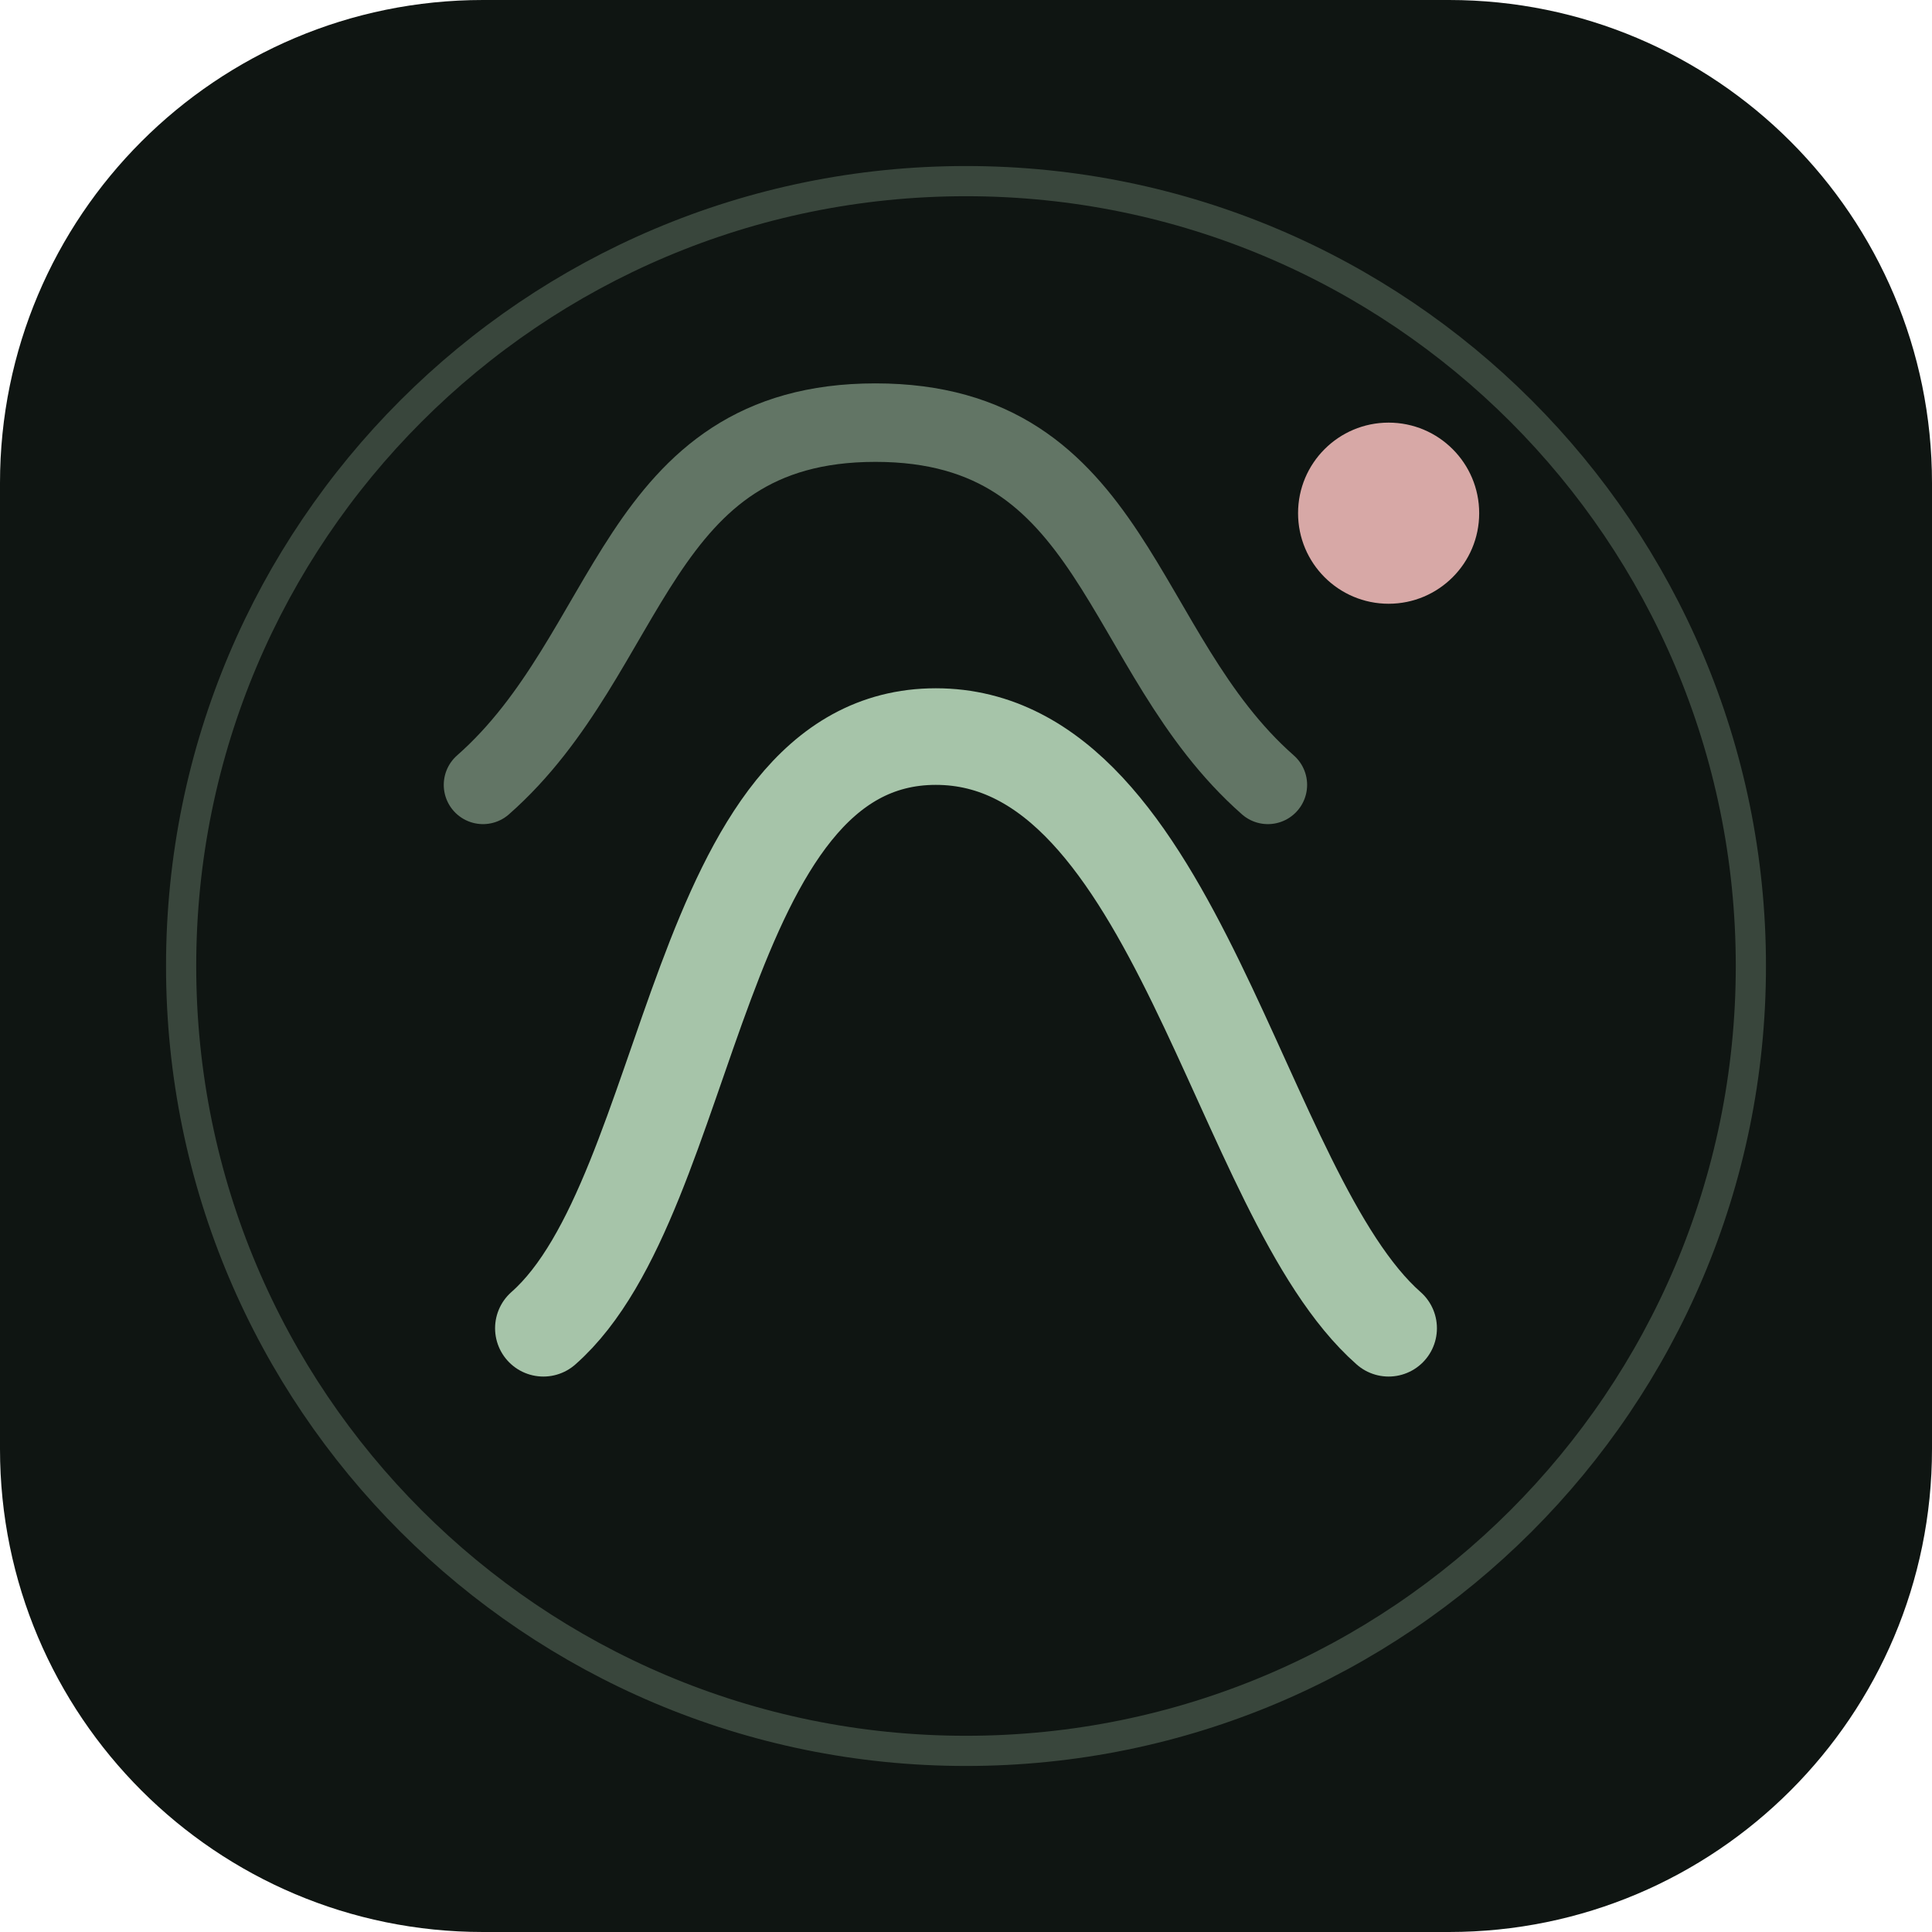
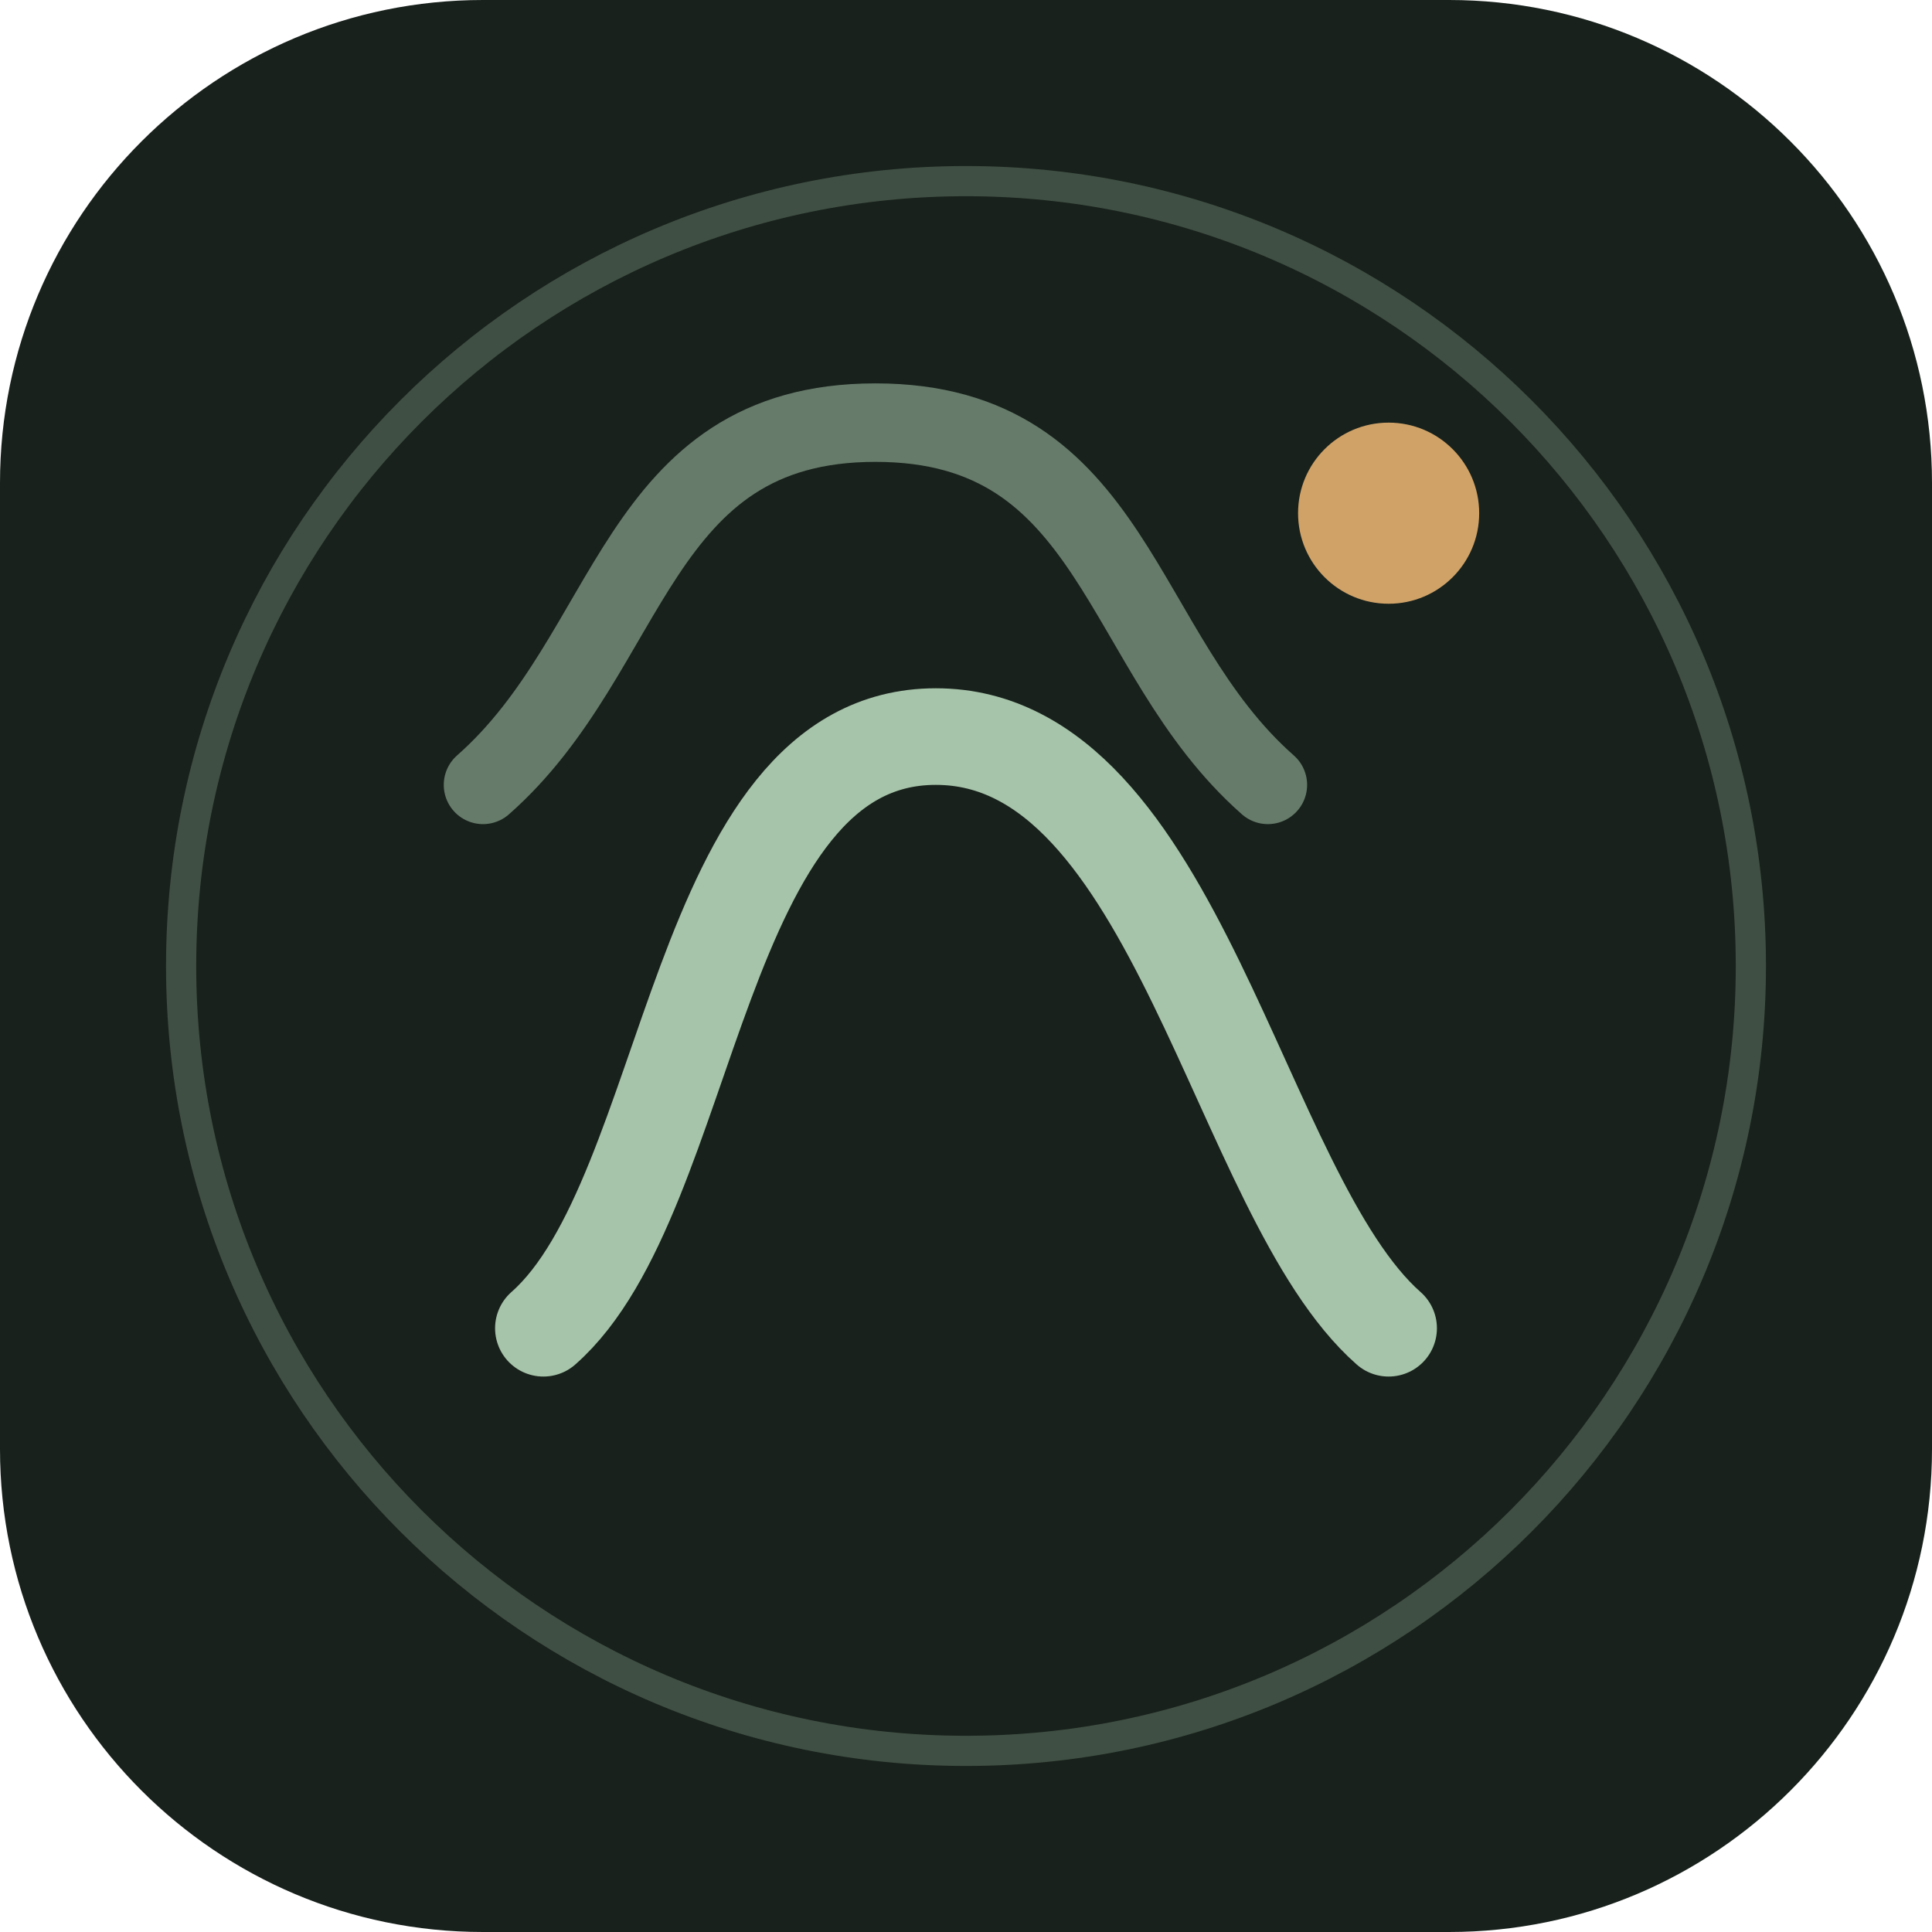
<svg xmlns="http://www.w3.org/2000/svg" viewBox="0 0 64 64">
-   <rect width="64" height="64" rx="16" fill="#0f1512" />
+   <rect width="64" height="64" rx="16" fill="#18211c" />
  <circle cx="32" cy="32" r="26" fill="none" stroke="#a6c4a9" stroke-opacity=".28" />
  <g fill="none" stroke="#a6c4a9" stroke-linecap="round">
    <path d="M18 44c5-4.4 5-19.6 13-19.6S41 39.6 46 44" stroke-width="3.2" />
    <path d="M16 26c5-4.4 5-12 13-12s8 7.6 13 12" stroke-width="2.6" stroke-opacity=".55" />
  </g>
-   <circle cx="46" cy="17" r="3" fill="#d7a8a6" />
+   <circle cx="46" cy="17" r="3" fill="#d0a267" />
</svg>
